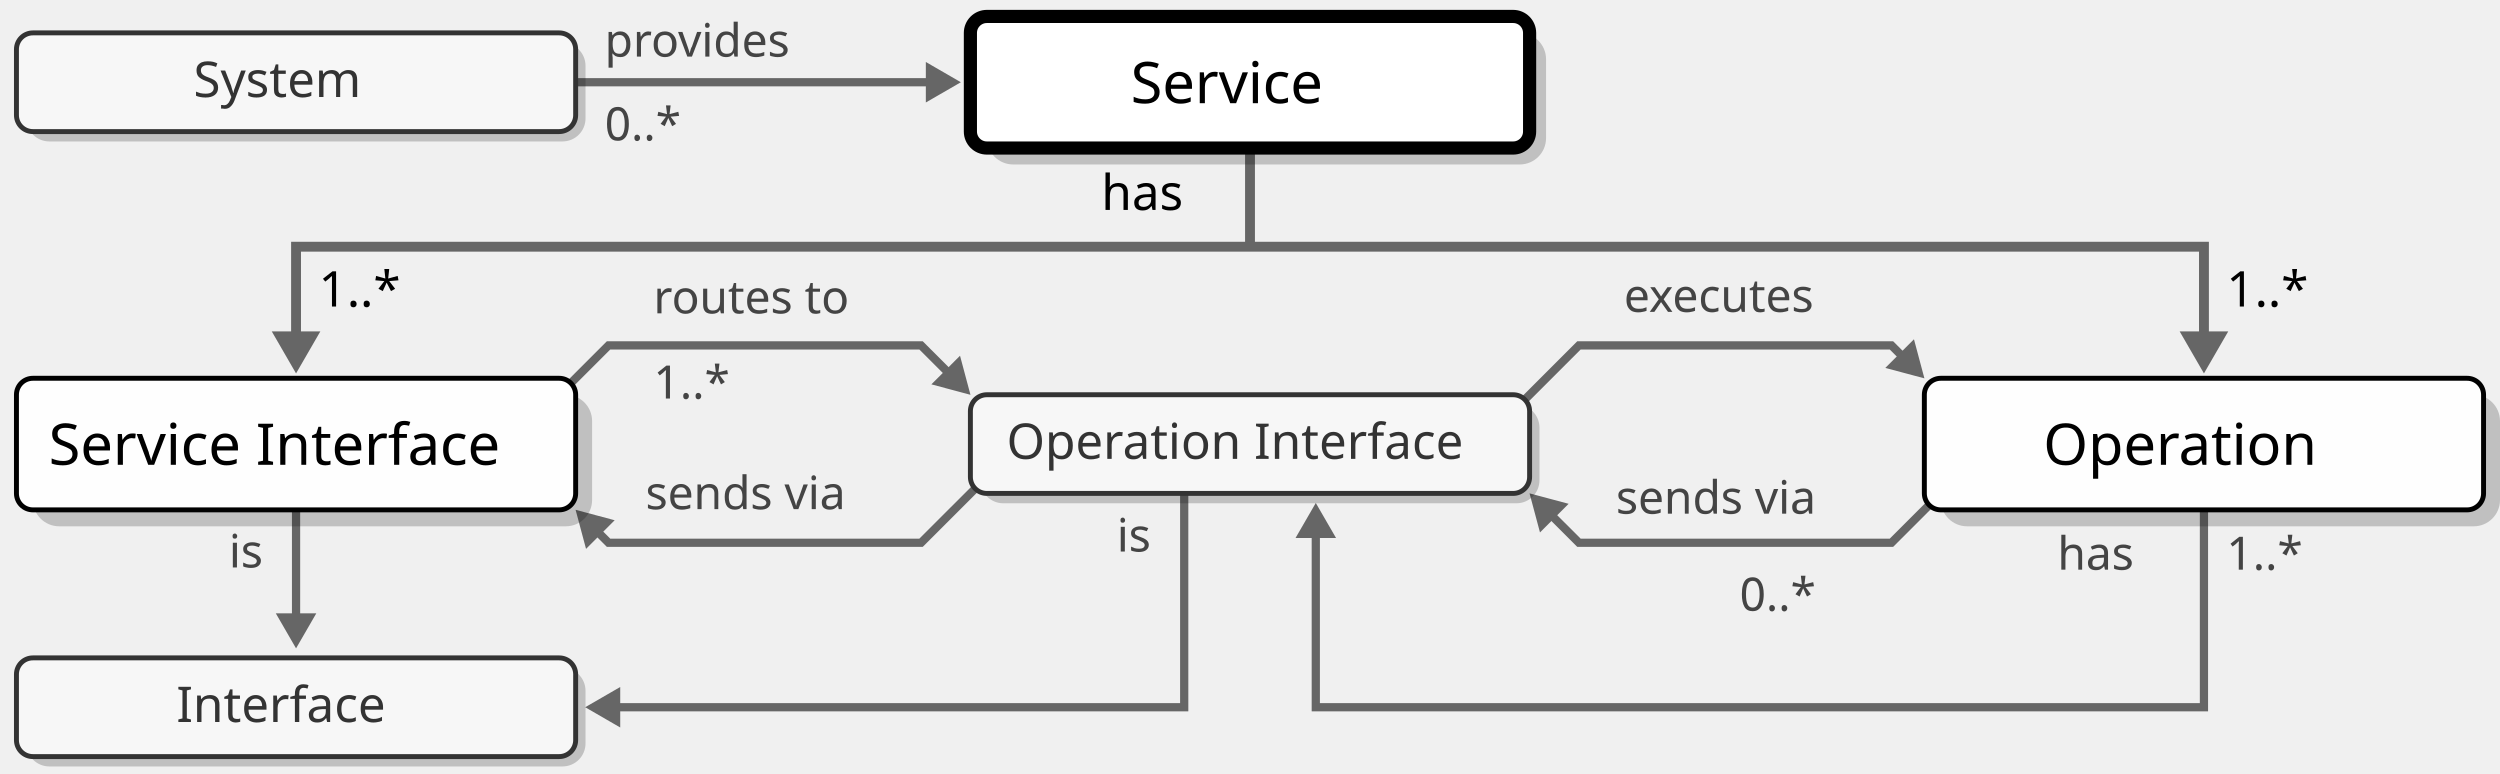
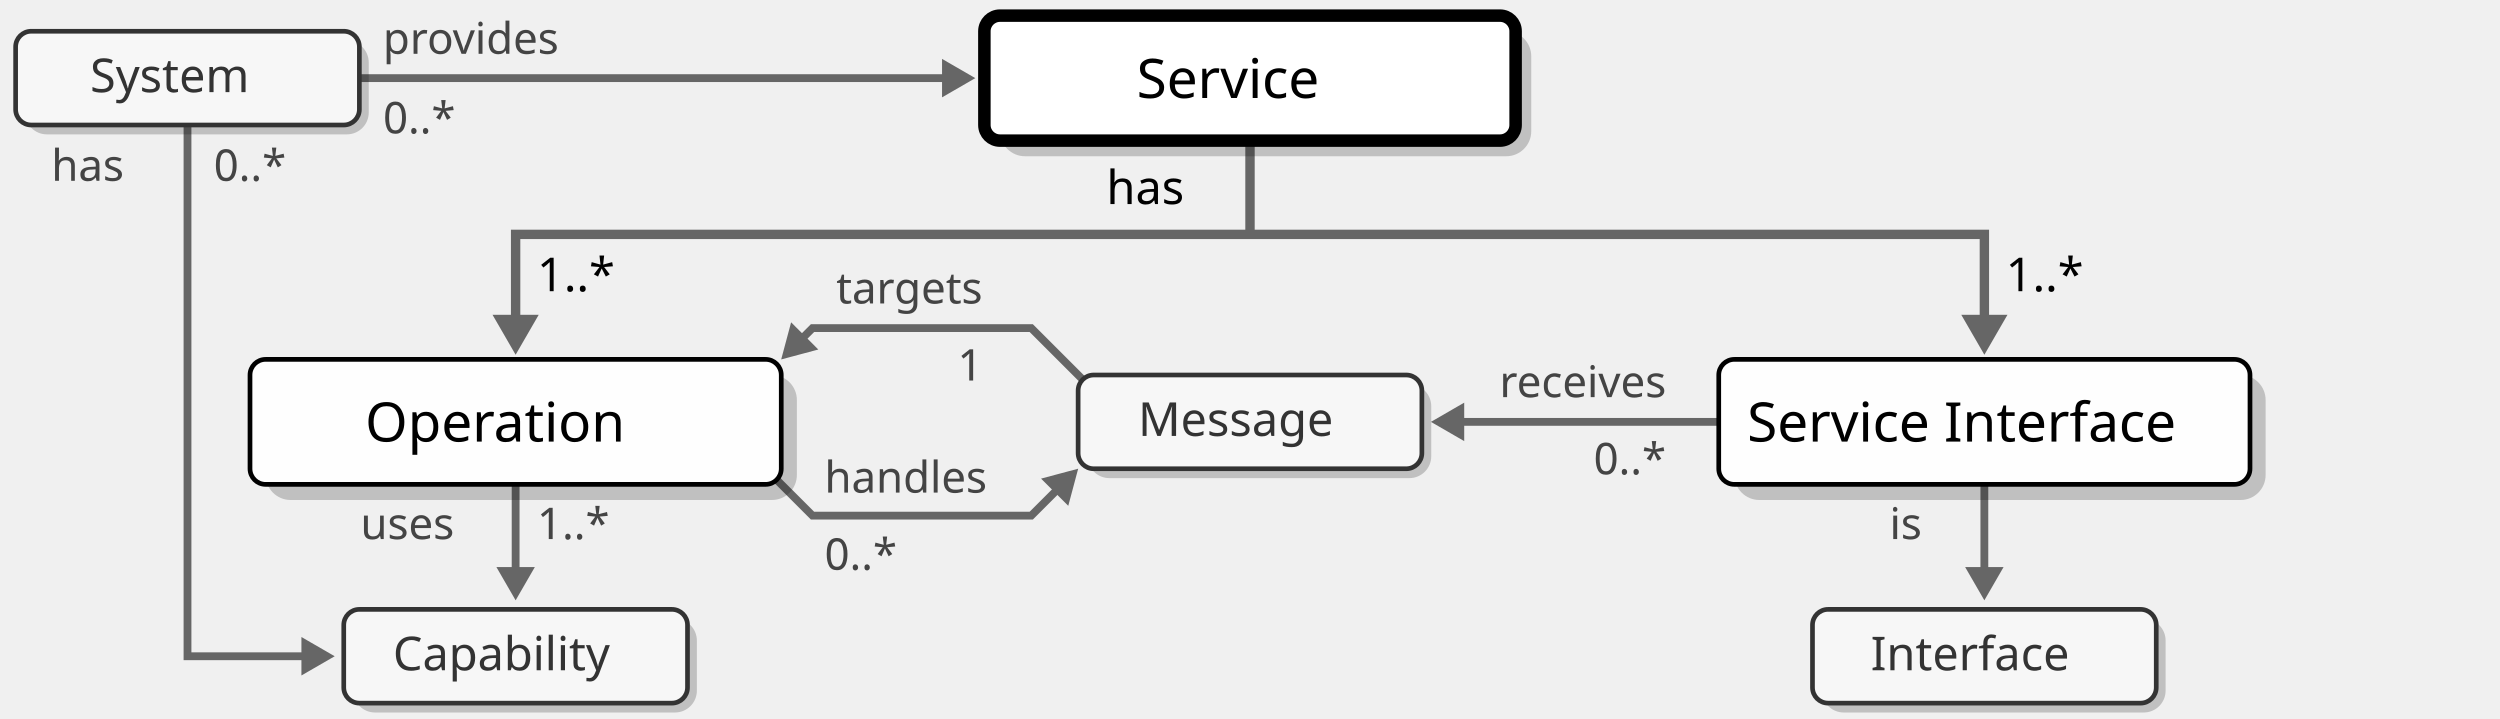
- <svg xmlns="http://www.w3.org/2000/svg" xmlns:xlink="http://www.w3.org/1999/xlink" width="152mm" height="47mm" version="1.1" viewBox="0 0 152 47" id="svg162">
+ <svg xmlns="http://www.w3.org/2000/svg" xmlns:xlink="http://www.w3.org/1999/xlink" width="160mm" height="46mm" version="1.1" viewBox="0 0 160 46" id="svg162">
  <defs id="defs5">
    <marker id="a" overflow="visible" orient="auto">
      <path transform="scale(0.4)" d="M 5.77,0 -2.88,5 V -5 Z" fill="context-stroke" fill-rule="evenodd" stroke="context-stroke" stroke-width="1pt" id="path2" />
    </marker>
    <marker id="e" overflow="visible" orient="auto">
      <path transform="scale(0.4)" d="M 5.77,0 -2.88,5 V -5 Z" fill="context-stroke" fill-rule="evenodd" stroke="context-stroke" stroke-width="1pt" id="path824" />
    </marker>
    <marker id="a-2" overflow="visible" orient="auto">
      <path transform="scale(0.4)" d="M 5.77,0 -2.88,5 V -5 Z" fill="context-stroke" fill-rule="evenodd" stroke="context-stroke" stroke-width="1pt" id="path2-3" />
    </marker>
    <marker id="a-3" overflow="visible" orient="auto">
      <path transform="scale(0.4)" d="M 5.77,0 -2.88,5 V -5 Z" fill="context-stroke" fill-rule="evenodd" stroke="context-stroke" stroke-width="1pt" id="path2-2" />
    </marker>
    <marker id="a-8" overflow="visible" orient="auto">
      <path transform="scale(0.4)" d="M 5.77,0 -2.88,5 V -5 Z" fill="context-stroke" fill-rule="evenodd" stroke="context-stroke" stroke-width="1pt" id="path2-0" />
    </marker>
    <marker id="a-5" overflow="visible" orient="auto">
      <path transform="scale(0.4)" d="M 5.77,0 -2.88,5 V -5 Z" fill="context-stroke" fill-rule="evenodd" stroke="context-stroke" stroke-width="1pt" id="path2-22" />
    </marker>
    <marker id="a-0" overflow="visible" orient="auto">
      <path transform="scale(0.4)" d="M 5.77,0 -2.88,5 V -5 Z" fill="context-stroke" fill-rule="evenodd" stroke="context-stroke" stroke-width="1pt" id="path2-5" />
    </marker>
+     <marker id="a-7" overflow="visible" orient="auto">
+       <path transform="scale(0.4)" d="M 5.77,0 -2.88,5 V -5 Z" fill="context-stroke" fill-rule="evenodd" stroke="context-stroke" stroke-width="1pt" id="path2-4" />
+     </marker>
+     <marker id="marker74351" overflow="visible" orient="auto">
+       <path transform="scale(0.4)" d="M 5.77,0 -2.88,5 V -5 Z" fill="context-stroke" fill-rule="evenodd" stroke="context-stroke" stroke-width="1pt" id="path74349" />
+     </marker>
  </defs>
-   <path d="M 72,30 V 43 H 37" marker-end="url(#a)" id="path2367" style="fill:none;stroke:#666666;stroke-width:0.5;stroke-miterlimit:4;stroke-dasharray:none" />
-   <path d="m 18,31 v 7" marker-end="url(#a)" id="path2053" style="fill:none;stroke:#666666;stroke-width:0.5;stroke-miterlimit:4;stroke-dasharray:none" />
-   <path d="m 92,25 4,-4 h 19 l 1,1" marker-end="url(#a)" id="path3759" style="fill:none;stroke:#666666;stroke-width:0.5;stroke-miterlimit:4;stroke-dasharray:none" />
-   <path d="m 118,30 -3,3 H 96 l -2,-2" marker-end="url(#a)" id="path3761" style="fill:none;stroke:#666666;stroke-width:0.5;stroke-miterlimit:4;stroke-dasharray:none" />
-   <text x="117.138" y="31.233" style="font-size:2.8px;line-height:1.25;font-family:sans-serif;stroke-width:0.265" xml:space="preserve" id="text3303">
-     <tspan x="112.591" y="31.233" stroke-width="0.265" id="tspan3301" style="font-size:2.8px;text-align:end;text-anchor:end;fill:#444444;fill-opacity:1">sends via</tspan>
+   <path d="M 110,27 H 93" marker-end="url(#a)" id="path71427" style="fill:none;stroke:#666666;stroke-width:0.5;stroke-miterlimit:4;stroke-dasharray:none" />
+   <path d="M 12,8 V 42 h 8" marker-end="url(#a-0)" id="path75826" style="fill:none;stroke:#666666;stroke-width:0.5;stroke-miterlimit:4;stroke-dasharray:none;stroke-opacity:1;marker-end:url(#a-0)" />
+   <path d="m 70,25 -4,-4 h -14 l -1,1" marker-end="url(#a-7)" id="path3759" style="fill:none;stroke:#666666;stroke-width:0.5;stroke-miterlimit:4;stroke-dasharray:none;marker-end:url(#a-7)" />
+   <path d="m 49,30 3,3 h 14 l 2,-2" marker-end="url(#a-7)" id="path3761" style="fill:none;stroke:#666666;stroke-width:0.5;stroke-miterlimit:4;stroke-dasharray:none;marker-end:url(#a-7)" />
+   <text x="57.318" y="31.528" style="font-size:2.8px;line-height:1.25;font-family:sans-serif;text-align:start;text-anchor:start;stroke-width:0.265" xml:space="preserve" id="text3303">
+     <tspan x="52.771" y="31.528" stroke-width="0.265" id="tspan3301" style="font-size:2.8px;text-align:start;text-anchor:start;fill:#444444;fill-opacity:1">handles</tspan>
  </text>
-   <text x="98.733" y="18.962" style="font-size:2.8px;line-height:1.25;font-family:sans-serif;stroke-width:0.265" xml:space="preserve" id="text3307">
-     <tspan x="98.733" y="18.962" stroke-width="0.265" id="tspan3305" style="font-size:2.8px;fill:#444444;fill-opacity:1">executes</tspan>
+   <text x="74.819" y="19.421" style="font-size:2.8px;line-height:1.25;font-family:sans-serif;text-align:end;text-anchor:end;stroke-width:0.265" xml:space="preserve" id="text3307">
+     <tspan x="65.064" y="19.421" stroke-width="0.265" id="tspan3305" style="font-size:2.8px;text-align:end;text-anchor:end;fill:#444444;fill-opacity:1">targets</tspan>
  </text>
-   <text x="117.138" y="37.128" style="font-size:2.8px;line-height:1.25;font-family:sans-serif;stroke-width:0.265" xml:space="preserve" id="text3315">
-     <tspan x="112.591" y="37.128" stroke-width="0.265" id="tspan3313" style="font-size:2.8px;text-align:end;text-anchor:end;fill:#444444;fill-opacity:1">0..*</tspan>
+   <text x="57.318" y="36.461" style="font-size:2.8px;line-height:1.25;font-family:sans-serif;text-align:start;text-anchor:start;stroke-width:0.265" xml:space="preserve" id="text3315">
+     <tspan x="52.771" y="36.461" stroke-width="0.265" id="tspan3313" style="font-size:2.8px;text-align:start;text-anchor:start;fill:#444444;fill-opacity:1">0..*</tspan>
  </text>
-   <path style="fill:none;stroke:#666666;stroke-width:0.6;stroke-linecap:butt;stroke-linejoin:miter;stroke-miterlimit:4;stroke-dasharray:none;stroke-opacity:1" d="M 76,9 V 15" id="path1924" />
-   <path d="m 25,5 h 32" marker-end="url(#a-0)" id="use2317" style="fill:none;stroke:#666666;stroke-width:0.5;stroke-miterlimit:4;stroke-dasharray:none;stroke-opacity:1;marker-end:url(#a-0)" />
-   <text x="36.767" y="8.533" style="font-size:2.8px;line-height:1.25;font-family:sans-serif;stroke-width:0.265" xml:space="preserve" id="text2401">
-     <tspan x="36.767" y="8.533" stroke-width="0.265" id="tspan2399" style="font-size:2.8px;fill:#444444;fill-opacity:1">0..*</tspan>
+   <path d="m 33,31 v 6" marker-end="url(#a)" id="path2053" style="fill:none;stroke:#666666;stroke-width:0.5;stroke-miterlimit:4;stroke-dasharray:none" />
+   <path style="fill:none;stroke:#666666;stroke-width:0.6;stroke-linecap:butt;stroke-linejoin:miter;stroke-miterlimit:4;stroke-dasharray:none;stroke-opacity:1" d="M 80,9 V 15" id="path1924" />
+   <path d="M 23,5 H 61" marker-end="url(#a-0)" id="use2317" style="fill:none;stroke:#666666;stroke-width:0.5;stroke-miterlimit:4;stroke-dasharray:none;stroke-opacity:1;marker-end:url(#a-0)" />
+   <text x="24.51" y="8.533" style="font-size:2.8px;line-height:1.25;font-family:sans-serif;text-align:start;text-anchor:start;stroke-width:0.265" xml:space="preserve" id="text2401">
+     <tspan x="24.51" y="8.533" stroke-width="0.265" id="tspan2399" style="font-size:2.8px;text-align:start;text-anchor:start;fill:#444444;fill-opacity:1">0..*</tspan>
  </text>
-   <text x="36.767" y="3.443" style="font-size:2.8px;line-height:1.25;font-family:sans-serif;stroke-width:0.265" xml:space="preserve" id="text6261">
-     <tspan x="36.767" y="3.443" stroke-width="0.265" id="tspan6259" style="font-size:2.8px;fill:#444444;fill-opacity:1">provides</tspan>
+   <text x="24.51" y="3.443" style="font-size:2.8px;line-height:1.25;font-family:sans-serif;text-align:start;text-anchor:start;stroke-width:0.265" xml:space="preserve" id="text6261">
+     <tspan x="24.51" y="3.443" stroke-width="0.265" id="tspan6259" style="font-size:2.8px;text-align:start;text-anchor:start;fill:#444444;fill-opacity:1">provides</tspan>
  </text>
-   <g id="use15041" transform="translate(-67,0.9999995)">
-     <rect id="rect5736" x="68.6" y="1.6" width="34" height="6" rx="1.4" fill="none" opacity="0.913" stroke="#000000" stroke-linejoin="round" stroke-width="0.333" style="opacity:1;fill:#000000;fill-opacity:0.2;stroke:none;stroke-width:0.8;stroke-miterlimit:4;stroke-dasharray:none" />
-     <rect id="rect5738" x="68" y="-7" width="34" height="6" rx="1" fill="none" opacity="0.913" stroke="#000000" stroke-linejoin="round" stroke-width="0.333" style="opacity:1;fill:#f7f7f7;fill-opacity:1;stroke:#333333;stroke-width:0.3;stroke-miterlimit:4;stroke-dasharray:none;stroke-opacity:1" transform="scale(1,-1)" />
+   <g id="use15041" transform="translate(-73,0.9999995)">
+     <rect id="rect5736" x="74.6" y="1.6" width="22" height="6" rx="1.4" fill="none" opacity="0.913" stroke="#000000" stroke-linejoin="round" stroke-width="0.333" style="opacity:1;fill:#000000;fill-opacity:0.2;stroke:none;stroke-width:0.8;stroke-miterlimit:4;stroke-dasharray:none" />
+     <rect id="rect5738" x="74" y="-7" width="22" height="6" rx="1" fill="none" opacity="0.913" stroke="#000000" stroke-linejoin="round" stroke-width="0.333" style="opacity:1;fill:#f7f7f7;fill-opacity:1;stroke:#333333;stroke-width:0.3;stroke-miterlimit:4;stroke-dasharray:none;stroke-opacity:1" transform="scale(1,-1)" />
  </g>
-   <path d="m 34,24 3,-3 h 19 l 2,2" marker-end="url(#a)" id="path53477" style="fill:none;stroke:#666666;stroke-width:0.5;stroke-miterlimit:4;stroke-dasharray:none" />
-   <path d="m 60,29 -4,4 H 37 l -1,-1" marker-end="url(#a)" id="path53952" style="fill:none;stroke:#666666;stroke-width:0.5;stroke-miterlimit:4;stroke-dasharray:none" />
-   <path d="M 134,31 V 43 H 80 l 3e-6,-11" marker-end="url(#a)" id="path53376" style="fill:none;stroke:#666666;stroke-width:0.5;stroke-miterlimit:4;stroke-dasharray:none" />
-   <use x="0" y="0" xlink:href="#use15041" id="use53294" transform="translate(58,22)" width="100%" height="100%" />
-   <use x="0" y="0" xlink:href="#use1470" id="use52851" transform="translate(116.0003)" width="100%" height="100%" />
-   <g id="use1470" transform="translate(-22,-16)">
+   <use x="0" y="0" xlink:href="#use15041" id="use53294" transform="translate(68,22)" width="100%" height="100%" />
+   <path d="m 126.999,31 v 6" marker-end="url(#a)" id="path72813" style="fill:none;stroke:#666666;stroke-width:0.5;stroke-miterlimit:4;stroke-dasharray:none" />
+   <use x="0" y="0" xlink:href="#use1470" id="use52851" transform="translate(93.99978)" width="100%" height="100%" />
+   <g id="use1470" transform="translate(-7,-16)">
    <rect id="rect5553" x="24" y="40" width="34" height="8" rx="1.6" fill="none" opacity="0.913" stroke="#000000" stroke-linejoin="round" stroke-width="0.333" style="opacity:1;fill:#000000;fill-opacity:0.2;stroke:none;stroke-width:0.8;stroke-miterlimit:4;stroke-dasharray:none" />
    <rect id="rect5555" x="23" y="39" width="34" height="8" rx="1" fill="none" opacity="0.913" stroke="#000000" stroke-linejoin="round" stroke-width="0.333" style="opacity:1;fill:#fefefe;fill-opacity:1;stroke-width:0.3;stroke-miterlimit:4;stroke-dasharray:none" />
  </g>
-   <path d="m 76,15 h -58 l -2e-6,6" marker-end="url(#a)" id="path1361" style="fill:none;stroke:#666666;stroke-width:0.6;stroke-miterlimit:4;stroke-dasharray:none" />
-   <rect id="rect935" x="60" y="2" width="34" height="8" rx="1.6" fill="none" opacity="0.913" stroke="#000000" stroke-linejoin="round" stroke-width="0.333" style="opacity:1;fill:#000000;fill-opacity:0.2;stroke:none;stroke-width:0.8;stroke-miterlimit:4;stroke-dasharray:none" />
-   <rect id="rect1367" x="59" y="1" width="34" height="8" rx="1" fill="none" opacity="0.913" stroke="#000000" stroke-linejoin="round" stroke-width="0.333" style="opacity:1;fill:#ffffff;fill-opacity:1;stroke-width:0.8;stroke-miterlimit:4;stroke-dasharray:none" />
-   <text x="79.162" y="12.767" style="font-size:3px;line-height:1.25;font-family:sans-serif;stroke-width:0.265" xml:space="preserve" id="text1371">
-     <tspan x="74.278" y="12.767" stroke-width="0.265" id="tspan1369" style="text-align:end;text-anchor:end">has</tspan>
+   <path d="M 80,15 H 33 l -2e-6,6" marker-end="url(#a)" id="path1361" style="fill:none;stroke:#666666;stroke-width:0.6;stroke-miterlimit:4;stroke-dasharray:none" />
+   <rect id="rect935" x="64" y="2" width="34" height="8" rx="1.6" fill="none" opacity="0.913" stroke="#000000" stroke-linejoin="round" stroke-width="0.333" style="opacity:1;fill:#000000;fill-opacity:0.2;stroke:none;stroke-width:0.8;stroke-miterlimit:4;stroke-dasharray:none" />
+   <rect id="rect1367" x="63" y="1" width="34" height="8" rx="1" fill="none" opacity="0.913" stroke="#000000" stroke-linejoin="round" stroke-width="0.333" style="opacity:1;fill:#ffffff;fill-opacity:1;stroke-width:0.8;stroke-miterlimit:4;stroke-dasharray:none" />
+   <text x="83.015" y="13.06" style="font-size:3px;line-height:1.25;font-family:sans-serif;stroke-width:0.265" xml:space="preserve" id="text1371">
+     <tspan x="78.131" y="13.06" stroke-width="0.265" id="tspan1369" style="text-align:end;text-anchor:end">has</tspan>
  </text>
-   <text x="19.37" y="18.636" style="font-size:3px;line-height:1.25;font-family:sans-serif;stroke-width:0.265" xml:space="preserve" id="text1375">
-     <tspan x="19.37" y="18.636" stroke-width="0.265" id="tspan1373">1..*</tspan>
+   <text x="34.37" y="18.636" style="font-size:3px;line-height:1.25;font-family:sans-serif;stroke-width:0.265" xml:space="preserve" id="text1375">
+     <tspan x="34.37" y="18.636" stroke-width="0.265" id="tspan1373">1..*</tspan>
  </text>
-   <text x="75.958" y="6.272" font-size="3.5px" style="line-height:1.25;font-family:sans-serif;stroke-width:0.265" xml:space="preserve" id="text1387">
-     <tspan x="75.958" y="6.272" font-size="3.5px" stroke-width="0.265" text-align="center" text-anchor="middle" id="tspan1385">Service</tspan>
+   <text x="79.958" y="6.272" font-size="3.5px" style="line-height:1.25;font-family:sans-serif;stroke-width:0.265" xml:space="preserve" id="text1387">
+     <tspan x="79.958" y="6.272" font-size="3.5px" stroke-width="0.265" text-align="center" text-anchor="middle" id="tspan1385">Service</tspan>
  </text>
-   <text x="18.053" y="28.259" font-size="3.5px" style="line-height:1.25;font-family:sans-serif;stroke-width:0.265" xml:space="preserve" id="text1323">
-     <tspan x="18.053" y="28.259" font-size="3.5px" stroke-width="0.265" text-align="center" text-anchor="middle" id="tspan1321">Service Interface</tspan>
+   <text x="33.053" y="28.259" font-size="3.5px" style="line-height:1.25;font-family:sans-serif;stroke-width:0.265" xml:space="preserve" id="text1323">
+     <tspan x="33.053" y="28.259" font-size="3.5px" stroke-width="0.265" text-align="center" text-anchor="middle" id="tspan1321">Operation</tspan>
  </text>
-   <text x="18.031" y="5.898" font-size="3.5px" style="font-size:3px;line-height:1.25;font-family:sans-serif;stroke-width:0.265" xml:space="preserve" id="text11944">
-     <tspan x="18.031" y="5.898" font-size="3.5px" stroke-width="0.265" text-align="center" text-anchor="middle" id="tspan11942" style="font-size:3px;fill:#333333;fill-opacity:1">System</tspan>
+   <text x="12.031" y="5.898" font-size="3.5px" style="font-size:3px;line-height:1.25;font-family:sans-serif;stroke-width:0.265" xml:space="preserve" id="text11944">
+     <tspan x="12.031" y="5.898" font-size="3.5px" stroke-width="0.265" text-align="center" text-anchor="middle" id="tspan11942" style="font-size:3px;fill:#333333;fill-opacity:1">System</tspan>
  </text>
-   <text x="76.257" y="27.898" font-size="3.5px" style="font-size:3px;line-height:1.25;font-family:sans-serif;stroke-width:0.265" xml:space="preserve" id="text15057">
-     <tspan x="76.257" y="27.898" font-size="3.5px" stroke-width="0.265" text-align="center" text-anchor="middle" id="tspan15055" style="font-size:3px;fill:#333333;fill-opacity:1">Operation Interface</tspan>
+   <text x="80.257" y="27.898" font-size="3.5px" style="font-size:3px;line-height:1.25;font-family:sans-serif;stroke-width:0.265" xml:space="preserve" id="text15057">
+     <tspan x="80.257" y="27.898" font-size="3.5px" stroke-width="0.265" text-align="center" text-anchor="middle" id="tspan15055" style="font-size:3px;fill:#333333;fill-opacity:1">Message</tspan>
  </text>
-   <text x="58.138" y="30.959" style="font-size:2.8px;line-height:1.25;font-family:sans-serif;stroke-width:0.265" xml:space="preserve" id="text22282">
-     <tspan x="53.591" y="30.959" stroke-width="0.265" id="tspan22280" style="font-size:2.8px;text-align:end;text-anchor:end;fill:#444444;fill-opacity:1">sends via</tspan>
+   <text x="126.914" y="28.259" font-size="3.5px" style="line-height:1.25;font-family:sans-serif;stroke-width:0.265" xml:space="preserve" id="text1476">
+     <tspan x="126.914" y="28.259" font-size="3.5px" stroke-width="0.265" text-align="center" text-anchor="middle" id="tspan1474">Service Interface</tspan>
  </text>
-   <text x="39.733" y="19.051" style="font-size:2.8px;line-height:1.25;font-family:sans-serif;stroke-width:0.265" xml:space="preserve" id="text22286">
-     <tspan x="39.733" y="19.051" stroke-width="0.265" id="tspan22284" style="font-size:2.8px;fill:#444444;fill-opacity:1">routes to</tspan>
+   <path d="m 80,15 h 47 v 6" marker-end="url(#a)" id="use1889" style="fill:none;stroke:#666666;stroke-width:0.6;stroke-miterlimit:4;stroke-dasharray:none" />
+   <text x="128.366" y="18.636" style="font-size:3px;line-height:1.25;font-family:sans-serif;stroke-width:0.265" xml:space="preserve" id="text7632">
+     <tspan x="128.366" y="18.636" stroke-width="0.265" id="tspan7630">1..*</tspan>
  </text>
-   <text x="133.915" y="28.259" font-size="3.5px" style="line-height:1.25;font-family:sans-serif;stroke-width:0.265" xml:space="preserve" id="text1476">
-     <tspan x="133.915" y="28.259" font-size="3.5px" stroke-width="0.265" text-align="center" text-anchor="middle" id="tspan1474">Operation</tspan>
+   <use x="0" y="0" xlink:href="#use15041" id="use1123" transform="translate(21,37)" width="100%" height="100%" />
+   <text x="33.257" y="42.898" font-size="3.5px" style="font-size:3px;line-height:1.25;font-family:sans-serif;stroke-width:0.265" xml:space="preserve" id="text1127">
+     <tspan x="33.257" y="42.898" font-size="3.5px" stroke-width="0.265" text-align="center" text-anchor="middle" id="tspan1125" style="font-size:3px;fill:#333333;fill-opacity:1">Capability</tspan>
  </text>
-   <text x="39.733" y="24.231" style="font-size:2.8px;line-height:1.25;font-family:sans-serif;stroke-width:0.265" xml:space="preserve" id="text54055">
-     <tspan x="39.733" y="24.231" stroke-width="0.265" id="tspan54053" style="font-size:2.8px;fill:#444444;fill-opacity:1">1..*</tspan>
+   <text x="37.249" y="34.502" style="font-size:2.8px;line-height:1.25;font-family:sans-serif;text-align:end;text-anchor:end;stroke-width:0.265" xml:space="preserve" id="text2972">
+     <tspan x="31.249" y="34.502" stroke-width="0.265" id="tspan2970" style="font-size:2.8px;text-align:end;text-anchor:end;fill:#444444;fill-opacity:1">uses</tspan>
  </text>
-   <text x="135.366" y="34.639" style="font-size:2.8px;line-height:1.25;font-family:sans-serif;stroke-width:0.265" xml:space="preserve" id="text54063">
-     <tspan x="135.366" y="34.639" stroke-width="0.265" id="tspan54061" style="font-size:2.8px;fill:#444444;fill-opacity:1">1..*</tspan>
+   <text x="119.967" y="25.418" style="font-size:2.8px;line-height:1.25;font-family:sans-serif;text-align:end;text-anchor:end;stroke-width:0.265" xml:space="preserve" id="text71725">
+     <tspan x="108.817" y="25.418" stroke-width="0.265" id="tspan71723" style="font-size:2.8px;text-align:end;text-anchor:end;fill:#444444;fill-opacity:1">receives</tspan>
  </text>
-   <path d="M 76,15 H 134 l 0,6" marker-end="url(#a)" id="use1889" style="fill:none;stroke:#666666;stroke-width:0.6;stroke-miterlimit:4;stroke-dasharray:none" />
-   <text x="135.366" y="18.636" style="font-size:3px;line-height:1.25;font-family:sans-serif;stroke-width:0.265" xml:space="preserve" id="text7632">
-     <tspan x="135.366" y="18.636" stroke-width="0.265" id="tspan7630">1..*</tspan>
+   <text x="114.002" y="30.351" style="font-size:2.8px;line-height:1.25;font-family:sans-serif;text-align:end;text-anchor:end;stroke-width:0.265" xml:space="preserve" id="text71729">
+     <tspan x="108.817" y="30.351" stroke-width="0.265" id="tspan71727" style="font-size:2.8px;text-align:end;text-anchor:end;fill:#444444;fill-opacity:1">0..*</tspan>
  </text>
-   <text x="136.465" y="34.639" style="font-size:2.8px;line-height:1.25;font-family:sans-serif;stroke-width:0.265" xml:space="preserve" id="text15166">
-     <tspan x="131.917" y="34.639" stroke-width="0.265" id="tspan15164" style="font-size:2.8px;text-align:end;text-anchor:end;fill:#444444;fill-opacity:1">has</tspan>
+   <use x="0" y="0" xlink:href="#use15041" id="use72815" transform="translate(114.9995,37)" width="100%" height="100%" />
+   <text x="127.256" y="42.898" font-size="3.5px" style="font-size:3px;line-height:1.25;font-family:sans-serif;stroke-width:0.265" xml:space="preserve" id="text72819">
+     <tspan x="127.256" y="42.898" font-size="3.5px" stroke-width="0.265" text-align="center" text-anchor="middle" id="tspan72817" style="font-size:3px;fill:#333333;fill-opacity:1">Interface</tspan>
  </text>
-   <use x="0" y="0" xlink:href="#use15041" id="use1123" transform="translate(-2.01e-6,38)" width="100%" height="100%" />
-   <text x="18.256" y="43.898" font-size="3.5px" style="font-size:3px;line-height:1.25;font-family:sans-serif;stroke-width:0.265" xml:space="preserve" id="text1127">
-     <tspan x="18.256" y="43.898" font-size="3.5px" stroke-width="0.265" text-align="center" text-anchor="middle" id="tspan1125" style="font-size:3px;fill:#333333;fill-opacity:1">Interface</tspan>
+   <text x="131.179" y="34.502" style="font-size:2.8px;line-height:1.25;font-family:sans-serif;text-align:end;text-anchor:end;stroke-width:0.265" xml:space="preserve" id="text72823">
+     <tspan x="125.178" y="34.502" stroke-width="0.265" id="tspan72821" style="font-size:2.8px;text-align:end;text-anchor:end;fill:#444444;fill-opacity:1">is</tspan>
  </text>
-   <text x="13.923" y="34.502" style="font-size:2.8px;line-height:1.25;font-family:sans-serif;stroke-width:0.265" xml:space="preserve" id="text2972">
-     <tspan x="13.923" y="34.502" stroke-width="0.265" id="tspan2970" style="font-size:2.8px;fill:#444444;fill-opacity:1">is</tspan>
+   <text x="38.917" y="34.502" style="font-size:2.8px;line-height:1.25;font-family:sans-serif;text-align:start;text-anchor:start;stroke-width:0.265" xml:space="preserve" id="text73877">
+     <tspan x="34.37" y="34.502" stroke-width="0.265" id="tspan73875" style="font-size:2.8px;text-align:start;text-anchor:start;fill:#444444;fill-opacity:1">1..*</tspan>
  </text>
-   <text x="67.905" y="33.533" style="font-size:2.8px;line-height:1.25;font-family:sans-serif;stroke-width:0.265" xml:space="preserve" id="text3422">
-     <tspan x="67.905" y="33.533" stroke-width="0.265" id="tspan3420" style="font-size:2.8px;fill:#444444;fill-opacity:1">is</tspan>
+   <text x="66.166" y="24.355" style="font-size:2.8px;line-height:1.25;font-family:sans-serif;text-align:end;text-anchor:end;stroke-width:0.265" xml:space="preserve" id="text75042">
+     <tspan x="65.064" y="24.355" stroke-width="0.265" id="tspan75040" style="font-size:2.8px;text-align:end;text-anchor:end;fill:#444444;fill-opacity:1">1</tspan>
+   </text>
+   <text x="16.115" y="11.57" style="font-size:2.8px;line-height:1.25;font-family:sans-serif;text-align:end;text-anchor:end;stroke-width:0.265" xml:space="preserve" id="text75884">
+     <tspan x="10.115" y="11.57" stroke-width="0.265" id="tspan75882" style="font-size:2.8px;text-align:end;text-anchor:end;fill:#444444;fill-opacity:1">has</tspan>
+   </text>
+   <text x="18.225" y="11.57" style="font-size:2.8px;line-height:1.25;font-family:sans-serif;text-align:start;text-anchor:start;stroke-width:0.265" xml:space="preserve" id="text75888">
+     <tspan x="13.677" y="11.57" stroke-width="0.265" id="tspan75886" style="font-size:2.8px;text-align:start;text-anchor:start;fill:#444444;fill-opacity:1">0..*</tspan>
  </text>
</svg>
